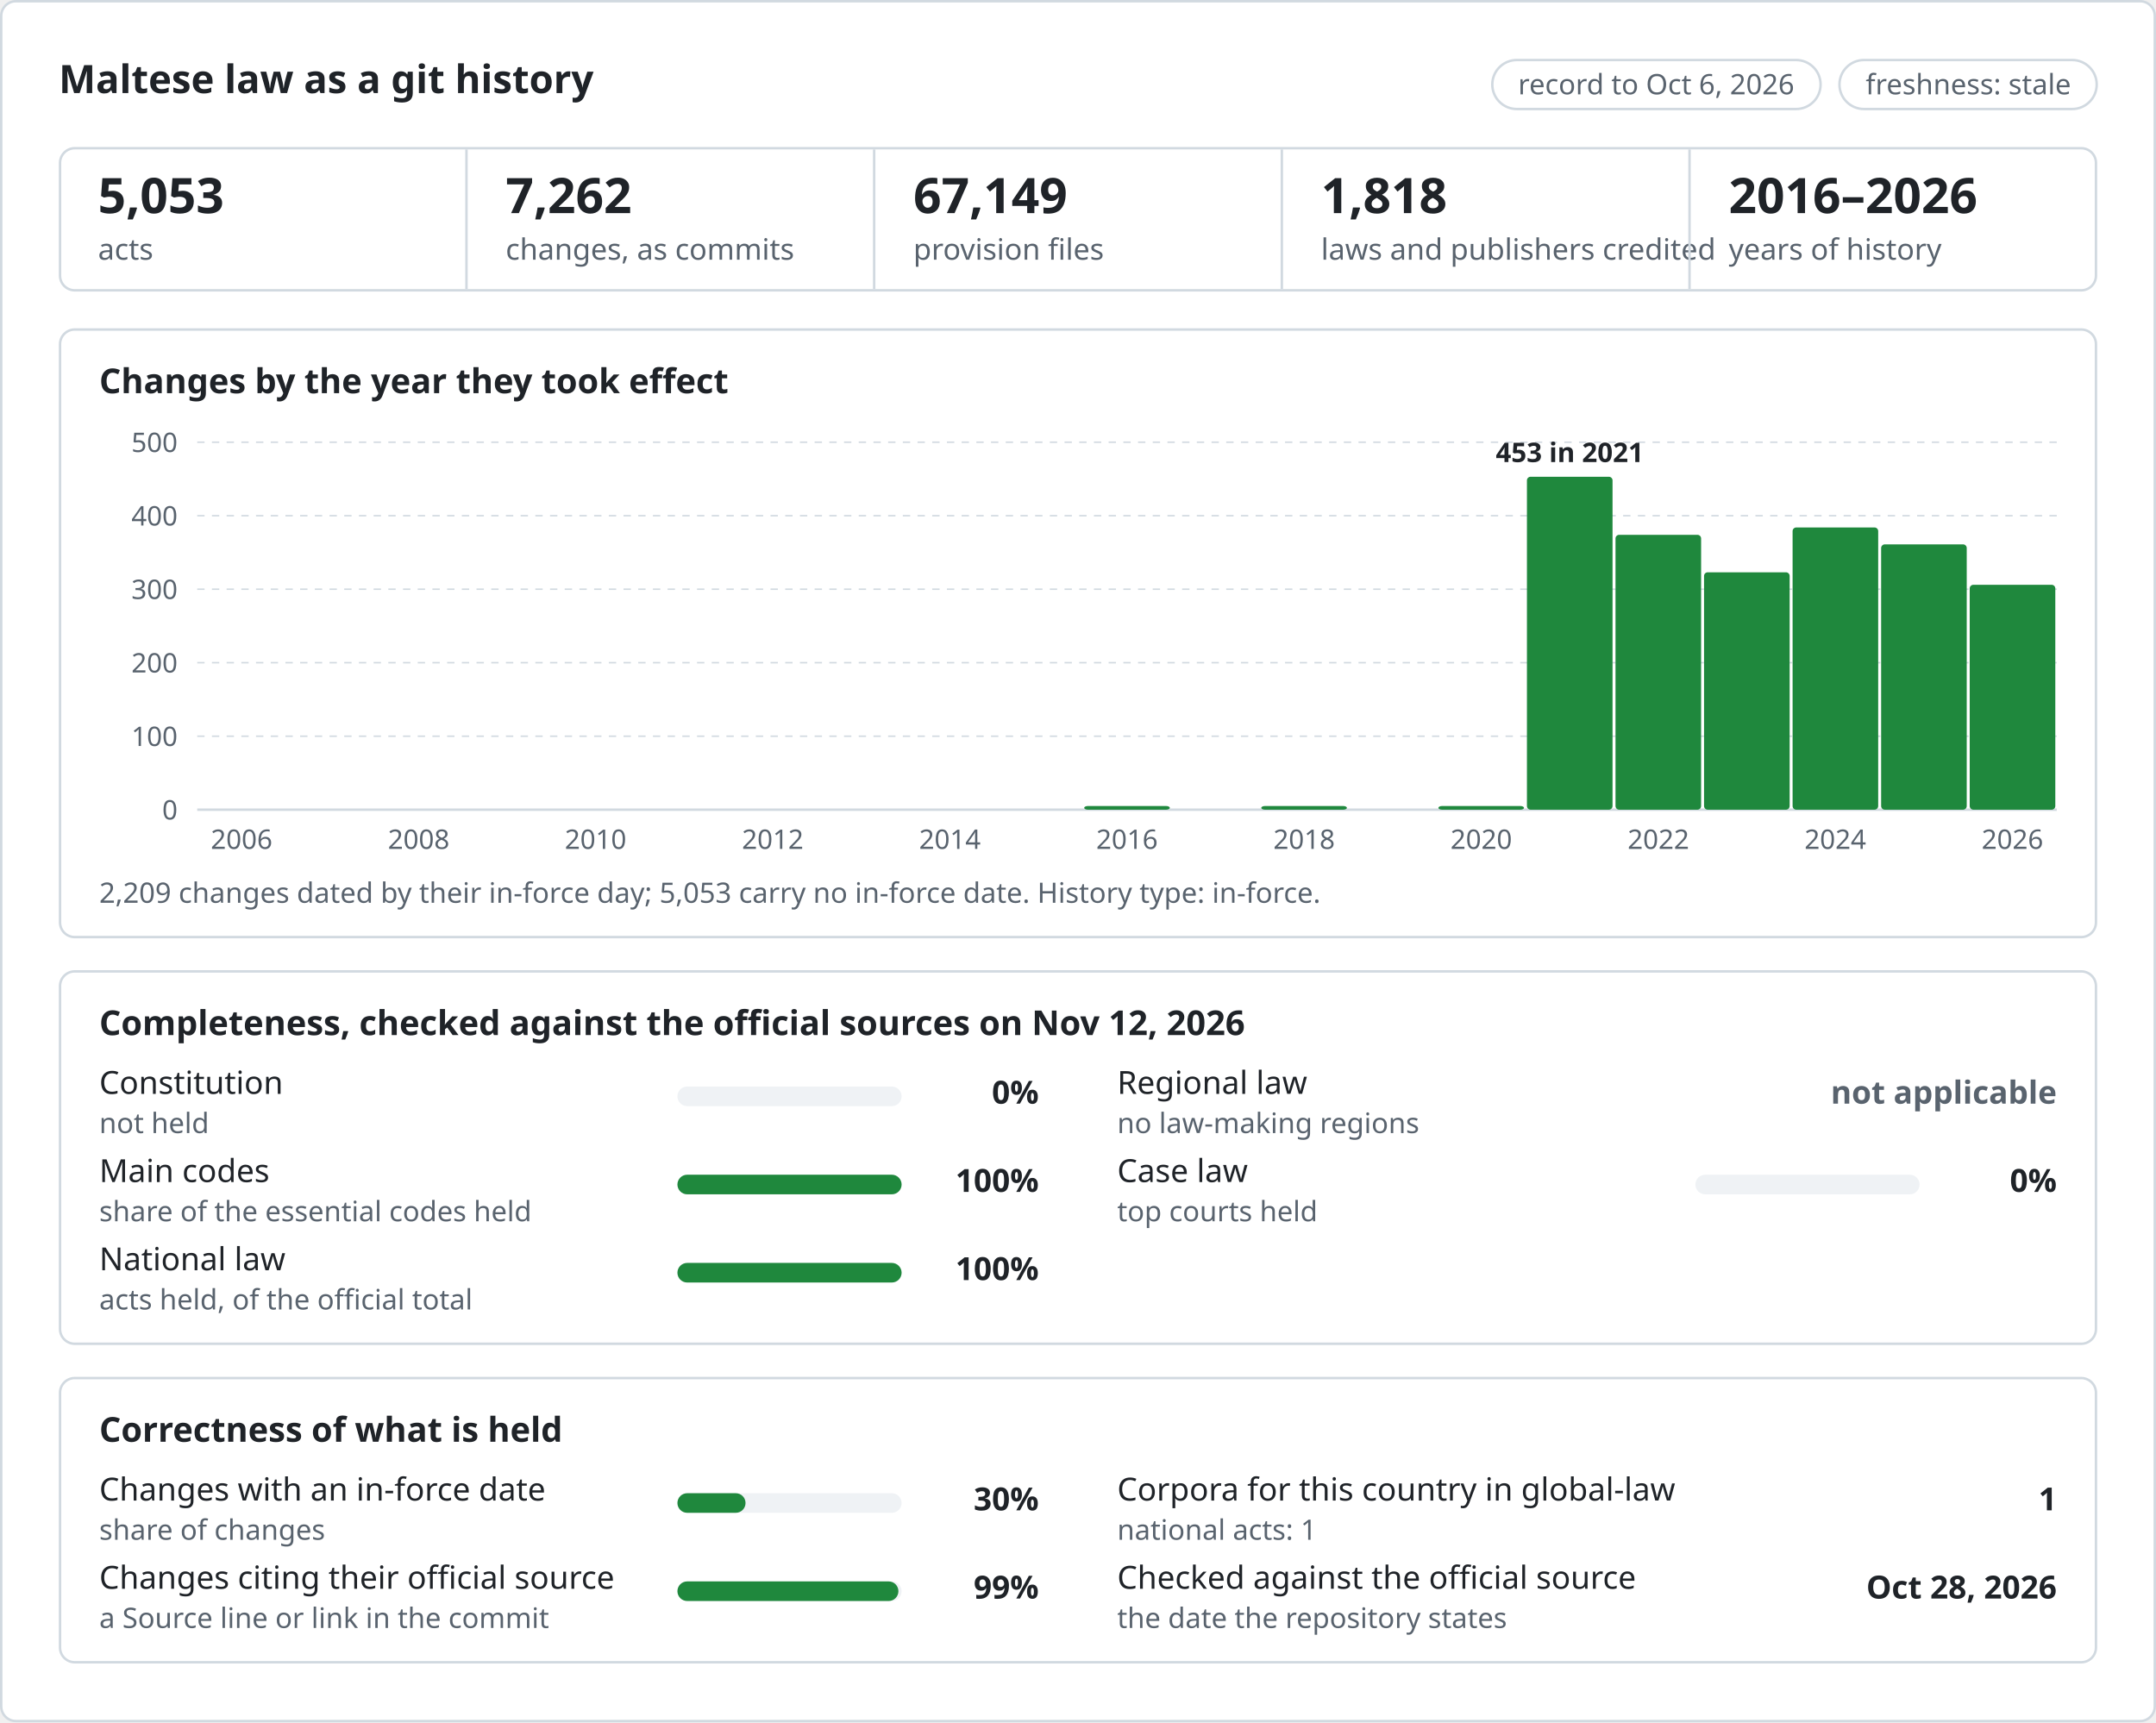
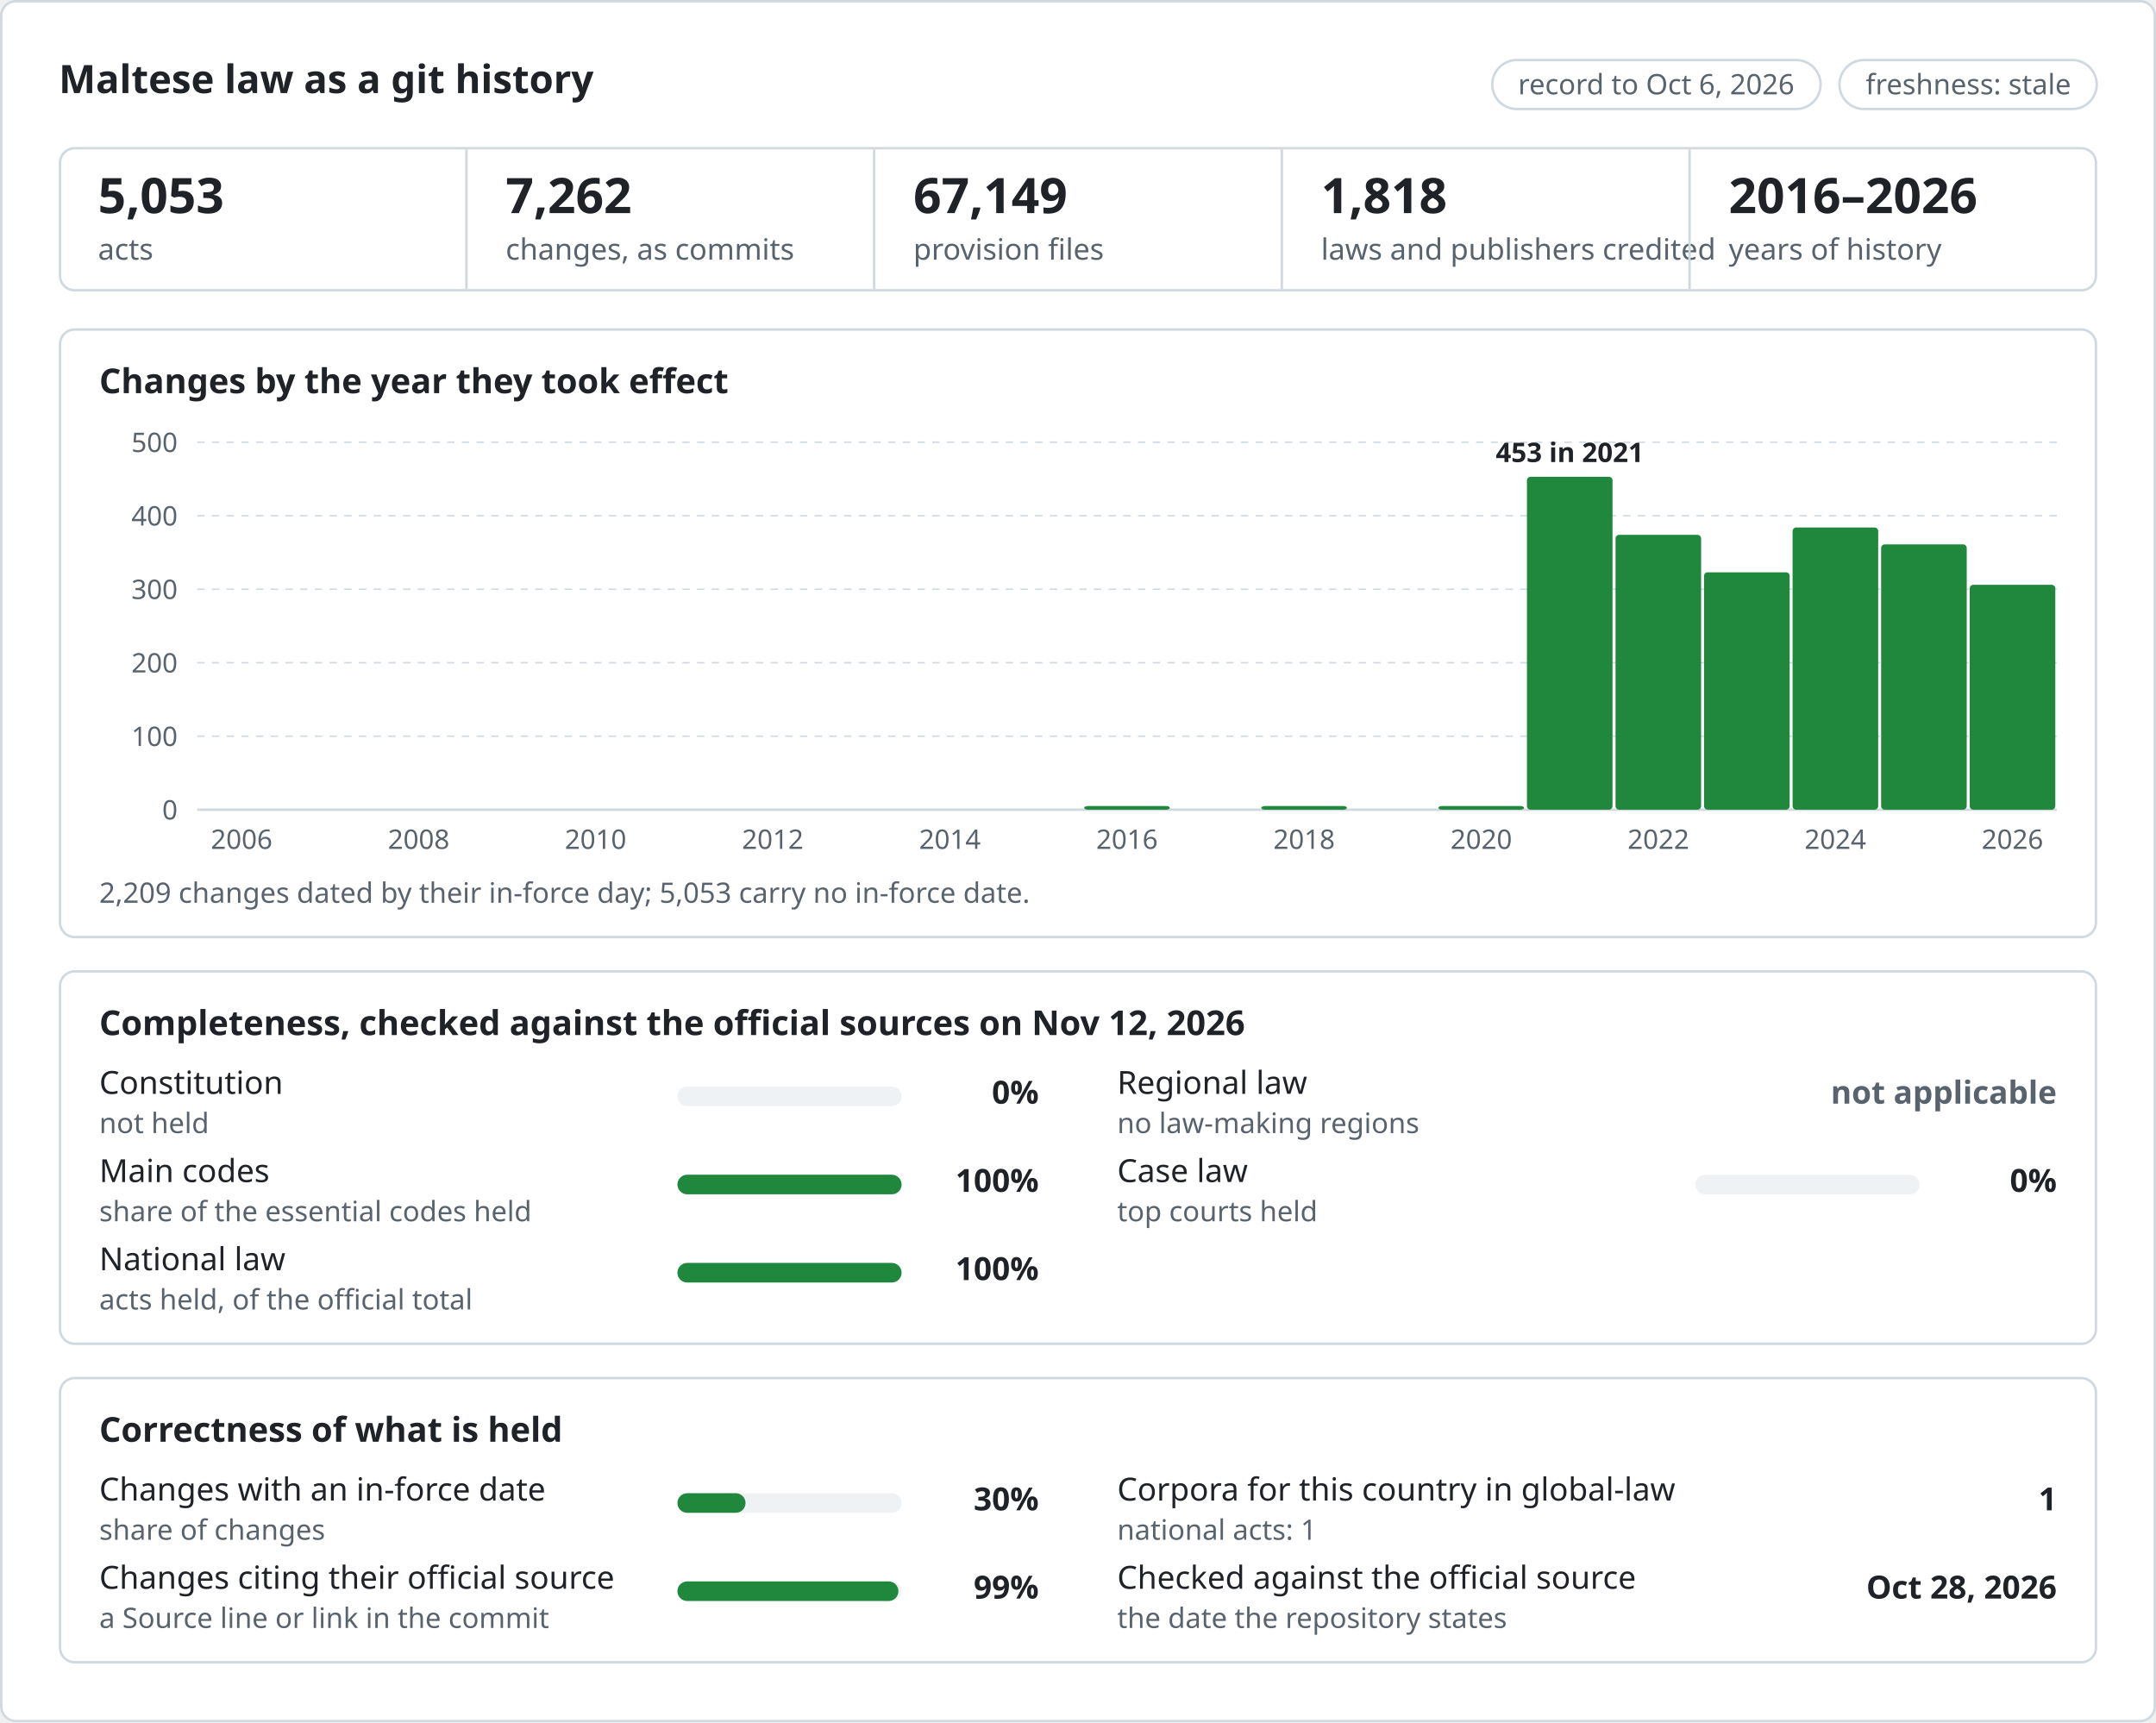
<svg xmlns="http://www.w3.org/2000/svg" width="880" height="703" viewBox="0 0 880 703" font-family="-apple-system,BlinkMacSystemFont,Segoe UI,Noto Sans,Helvetica,Arial,sans-serif">
  <rect x="0.5" y="0.5" width="879" height="702" rx="6" fill="#ffffff" stroke="#d1d9e0" />
  <text x="24" y="38" font-size="16" font-weight="600" fill="#1f2328">Maltese law as a git history</text>
  <rect x="609.1" y="24.5" width="134" height="20" rx="10" fill="none" stroke="#d1d9e0" />
  <text x="676.0" y="38.5" font-size="11.5" font-weight="500" text-anchor="middle" fill="#59636e">record to Oct 6, 2026</text>
  <rect x="750.8" y="24.5" width="105" height="20" rx="10" fill="none" stroke="#d1d9e0" />
  <text x="803.4" y="38.5" font-size="11.5" font-weight="500" text-anchor="middle" fill="#59636e">freshness: stale</text>
  <rect x="24.5" y="60.5" width="831" height="58" rx="6" fill="#ffffff" stroke="#d1d9e0" />
  <text x="40.0" y="87" font-size="20" font-weight="600" fill="#1f2328">5,053</text>
  <text x="40.0" y="106" font-size="12" fill="#59636e">acts</text>
  <line x1="190.4" y1="61" x2="190.4" y2="118" stroke="#d1d9e0" />
  <text x="206.4" y="87" font-size="20" font-weight="600" fill="#1f2328">7,262</text>
  <text x="206.4" y="106" font-size="12" fill="#59636e">changes, as commits</text>
  <line x1="356.8" y1="61" x2="356.8" y2="118" stroke="#d1d9e0" />
  <text x="372.8" y="87" font-size="20" font-weight="600" fill="#1f2328">67,149</text>
  <text x="372.8" y="106" font-size="12" fill="#59636e">provision files</text>
  <line x1="523.2" y1="61" x2="523.2" y2="118" stroke="#d1d9e0" />
  <text x="539.2" y="87" font-size="20" font-weight="600" fill="#1f2328">1,818</text>
  <text x="539.2" y="106" font-size="12" fill="#59636e" textLength="142" lengthAdjust="spacingAndGlyphs">laws and publishers credited</text>
  <line x1="689.6" y1="61" x2="689.6" y2="118" stroke="#d1d9e0" />
  <text x="705.6" y="87" font-size="20" font-weight="600" fill="#1f2328">2016–2026</text>
  <text x="705.6" y="106" font-size="12" fill="#59636e">years of history</text>
  <rect x="24.5" y="134.5" width="831" height="248" rx="6" fill="#ffffff" stroke="#d1d9e0" />
  <text x="40.5" y="160.5" font-size="14" font-weight="600" fill="#1f2328">Changes by the year they took effect</text>
  <line x1="80.5" y1="330.5" x2="839.5" y2="330.5" stroke="#d1d9e0" stroke-width="1" />
  <text x="72.5" y="334.5" font-size="11" text-anchor="end" fill="#59636e">0</text>
  <line x1="80.5" y1="300.5" x2="839.5" y2="300.5" stroke="#d1d9e0" stroke-width="0.6" stroke-dasharray="3 3" />
  <text x="72.5" y="304.5" font-size="11" text-anchor="end" fill="#59636e">100</text>
  <line x1="80.5" y1="270.5" x2="839.5" y2="270.5" stroke="#d1d9e0" stroke-width="0.6" stroke-dasharray="3 3" />
  <text x="72.5" y="274.5" font-size="11" text-anchor="end" fill="#59636e">200</text>
  <line x1="80.5" y1="240.5" x2="839.5" y2="240.5" stroke="#d1d9e0" stroke-width="0.6" stroke-dasharray="3 3" />
  <text x="72.5" y="244.5" font-size="11" text-anchor="end" fill="#59636e">300</text>
  <line x1="80.5" y1="210.5" x2="839.5" y2="210.5" stroke="#d1d9e0" stroke-width="0.6" stroke-dasharray="3 3" />
  <text x="72.5" y="214.5" font-size="11" text-anchor="end" fill="#59636e">400</text>
  <line x1="80.5" y1="180.5" x2="839.5" y2="180.5" stroke="#d1d9e0" stroke-width="0.6" stroke-dasharray="3 3" />
  <text x="72.5" y="184.5" font-size="11" text-anchor="end" fill="#59636e">500</text>
  <text x="98.6" y="346.5" font-size="11" text-anchor="middle" fill="#59636e">2006</text>
  <text x="170.9" y="346.5" font-size="11" text-anchor="middle" fill="#59636e">2008</text>
  <text x="243.1" y="346.5" font-size="11" text-anchor="middle" fill="#59636e">2010</text>
  <text x="315.4" y="346.5" font-size="11" text-anchor="middle" fill="#59636e">2012</text>
  <text x="387.7" y="346.5" font-size="11" text-anchor="middle" fill="#59636e">2014</text>
  <rect x="442.53" y="329.0" width="34.94" height="1.5" rx="1.5" fill="#1f883d" />
  <text x="460.0" y="346.5" font-size="11" text-anchor="middle" fill="#59636e">2016</text>
  <rect x="514.81" y="329.0" width="34.94" height="1.5" rx="1.5" fill="#1f883d" />
  <text x="532.3" y="346.5" font-size="11" text-anchor="middle" fill="#59636e">2018</text>
  <rect x="587.10" y="329.0" width="34.94" height="1.5" rx="1.5" fill="#1f883d" />
  <text x="604.6" y="346.5" font-size="11" text-anchor="middle" fill="#59636e">2020</text>
  <rect x="623.24" y="194.6" width="34.94" height="135.9" rx="1.5" fill="#1f883d" />
  <text x="640.7" y="188.6" font-size="11" font-weight="600" text-anchor="middle" fill="#1f2328">453 in 2021</text>
  <rect x="659.39" y="218.3" width="34.94" height="112.2" rx="1.5" fill="#1f883d" />
  <text x="676.9" y="346.5" font-size="11" text-anchor="middle" fill="#59636e">2022</text>
  <rect x="695.53" y="233.6" width="34.94" height="96.9" rx="1.5" fill="#1f883d" />
  <rect x="731.67" y="215.3" width="34.94" height="115.2" rx="1.5" fill="#1f883d" />
  <text x="749.1" y="346.5" font-size="11" text-anchor="middle" fill="#59636e">2024</text>
  <rect x="767.81" y="222.2" width="34.94" height="108.3" rx="1.5" fill="#1f883d" />
  <rect x="803.96" y="238.7" width="34.94" height="91.8" rx="1.5" fill="#1f883d" />
  <text x="821.4" y="346.5" font-size="11" text-anchor="middle" fill="#59636e">2026</text>
-   <text x="40.5" y="368.5" font-size="11.5" fill="#59636e">2,209 changes dated by their in-force day; 5,053 carry no in-force date. History type: in-force.</text>
+   <text x="40.5" y="368.5" font-size="11.5" fill="#59636e">2,209 changes dated by their in-force day; 5,053 carry no in-force date.</text>
  <rect x="24.5" y="396.5" width="831" height="152" rx="6" fill="#ffffff" stroke="#d1d9e0" />
  <text x="40.5" y="422.5" font-size="14" font-weight="600" fill="#1f2328">Completeness, checked against the official sources on Nov 12, 2026</text>
  <text x="40.5" y="446.5" font-size="13" fill="#1f2328">Constitution</text>
  <text x="40.5" y="462.5" font-size="11.5" fill="#59636e">not held</text>
  <g>
    <rect x="276.5" y="443.5" width="91.5" height="8" rx="4" fill="#eff2f5" />
  </g>
  <text x="424.0" y="450.5" font-size="13" font-weight="600" text-anchor="end" fill="#1f2328">0%</text>
  <text x="40.5" y="482.5" font-size="13" fill="#1f2328">Main codes</text>
  <text x="40.5" y="498.5" font-size="11.5" fill="#59636e">share of the essential codes held</text>
  <g>
    <rect x="276.5" y="479.5" width="91.5" height="8" rx="4" fill="#eff2f5" />
    <rect x="276.5" y="479.5" width="91.5" height="8" rx="4" fill="#1f883d" />
  </g>
  <text x="424.0" y="486.5" font-size="13" font-weight="600" text-anchor="end" fill="#1f2328">100%</text>
  <text x="40.5" y="518.5" font-size="13" fill="#1f2328">National law</text>
  <text x="40.5" y="534.5" font-size="11.5" fill="#59636e">acts held, of the official total</text>
  <g>
    <rect x="276.5" y="515.5" width="91.5" height="8" rx="4" fill="#eff2f5" />
    <rect x="276.5" y="515.5" width="91.5" height="8" rx="4" fill="#1f883d" />
  </g>
  <text x="424.0" y="522.5" font-size="13" font-weight="600" text-anchor="end" fill="#1f2328">100%</text>
  <text x="456.0" y="446.5" font-size="13" fill="#1f2328">Regional law</text>
  <text x="456.0" y="462.5" font-size="11.5" fill="#59636e">no law-making regions</text>
  <text x="839.5" y="450.5" font-size="13" font-weight="600" text-anchor="end" fill="#59636e">not applicable</text>
  <text x="456.0" y="482.5" font-size="13" fill="#1f2328">Case law</text>
  <text x="456.0" y="498.5" font-size="11.5" fill="#59636e">top courts held</text>
  <g>
    <rect x="692.0" y="479.5" width="91.5" height="8" rx="4" fill="#eff2f5" />
  </g>
  <text x="839.5" y="486.5" font-size="13" font-weight="600" text-anchor="end" fill="#1f2328">0%</text>
  <rect x="24.5" y="562.5" width="831" height="116" rx="6" fill="#ffffff" stroke="#d1d9e0" />
  <text x="40.5" y="588.5" font-size="14" font-weight="600" fill="#1f2328">Correctness of what is held</text>
  <text x="40.5" y="612.5" font-size="13" fill="#1f2328">Changes with an in-force date</text>
  <text x="40.5" y="628.5" font-size="11.5" fill="#59636e">share of changes</text>
  <g>
    <rect x="276.5" y="609.5" width="91.5" height="8" rx="4" fill="#eff2f5" />
    <rect x="276.5" y="609.5" width="27.8" height="8" rx="4" fill="#1f883d" />
  </g>
  <text x="424.0" y="616.5" font-size="13" font-weight="600" text-anchor="end" fill="#1f2328">30%</text>
  <text x="40.5" y="648.5" font-size="13" fill="#1f2328">Changes citing their official source</text>
  <text x="40.5" y="664.5" font-size="11.5" fill="#59636e">a Source line or link in the commit</text>
  <g>
    <rect x="276.5" y="645.5" width="91.5" height="8" rx="4" fill="#eff2f5" />
    <rect x="276.5" y="645.5" width="90.2" height="8" rx="4" fill="#1f883d" />
  </g>
  <text x="424.0" y="652.5" font-size="13" font-weight="600" text-anchor="end" fill="#1f2328">99%</text>
  <text x="456.0" y="612.5" font-size="13" fill="#1f2328">Corpora for this country in global-law</text>
  <text x="456.0" y="628.5" font-size="11.5" fill="#59636e">national acts: 1</text>
  <text x="839.5" y="616.5" font-size="13" font-weight="600" text-anchor="end" fill="#1f2328">1</text>
  <text x="456.0" y="648.5" font-size="13" fill="#1f2328">Checked against the official source</text>
  <text x="456.0" y="664.5" font-size="11.5" fill="#59636e">the date the repository states</text>
  <text x="839.5" y="652.5" font-size="13" font-weight="600" text-anchor="end" fill="#1f2328">Oct 28, 2026</text>
</svg>
